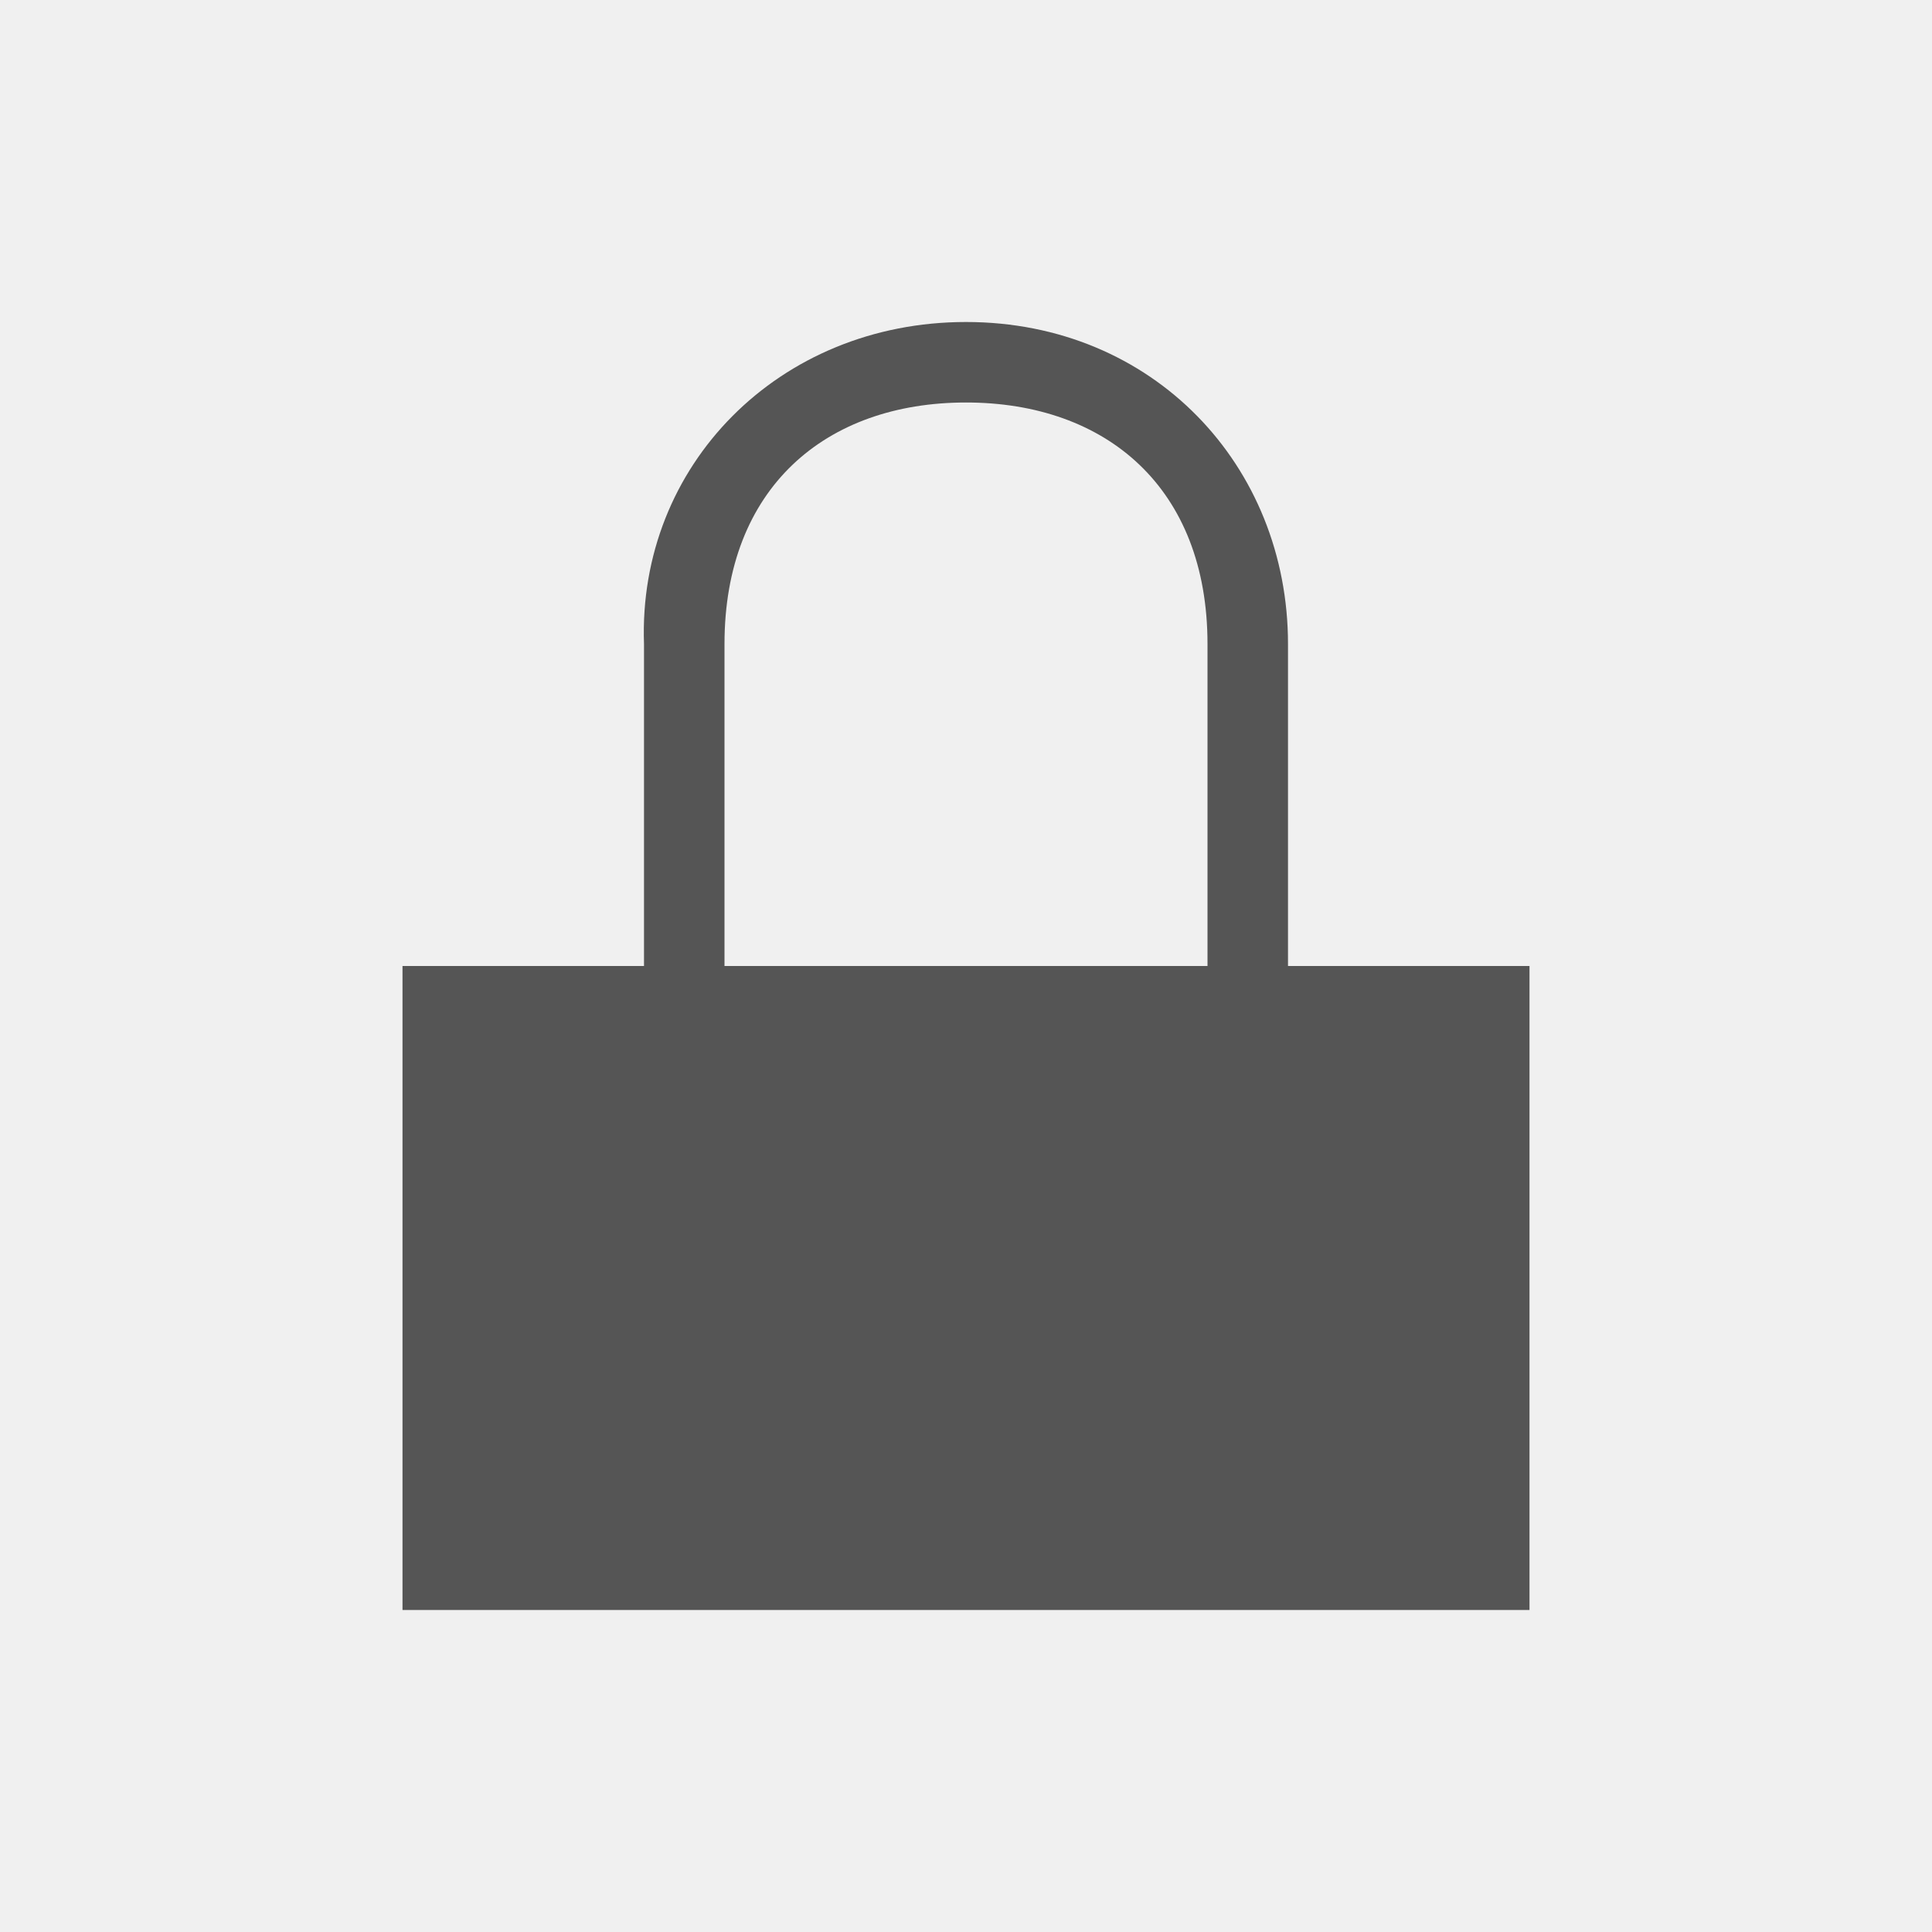
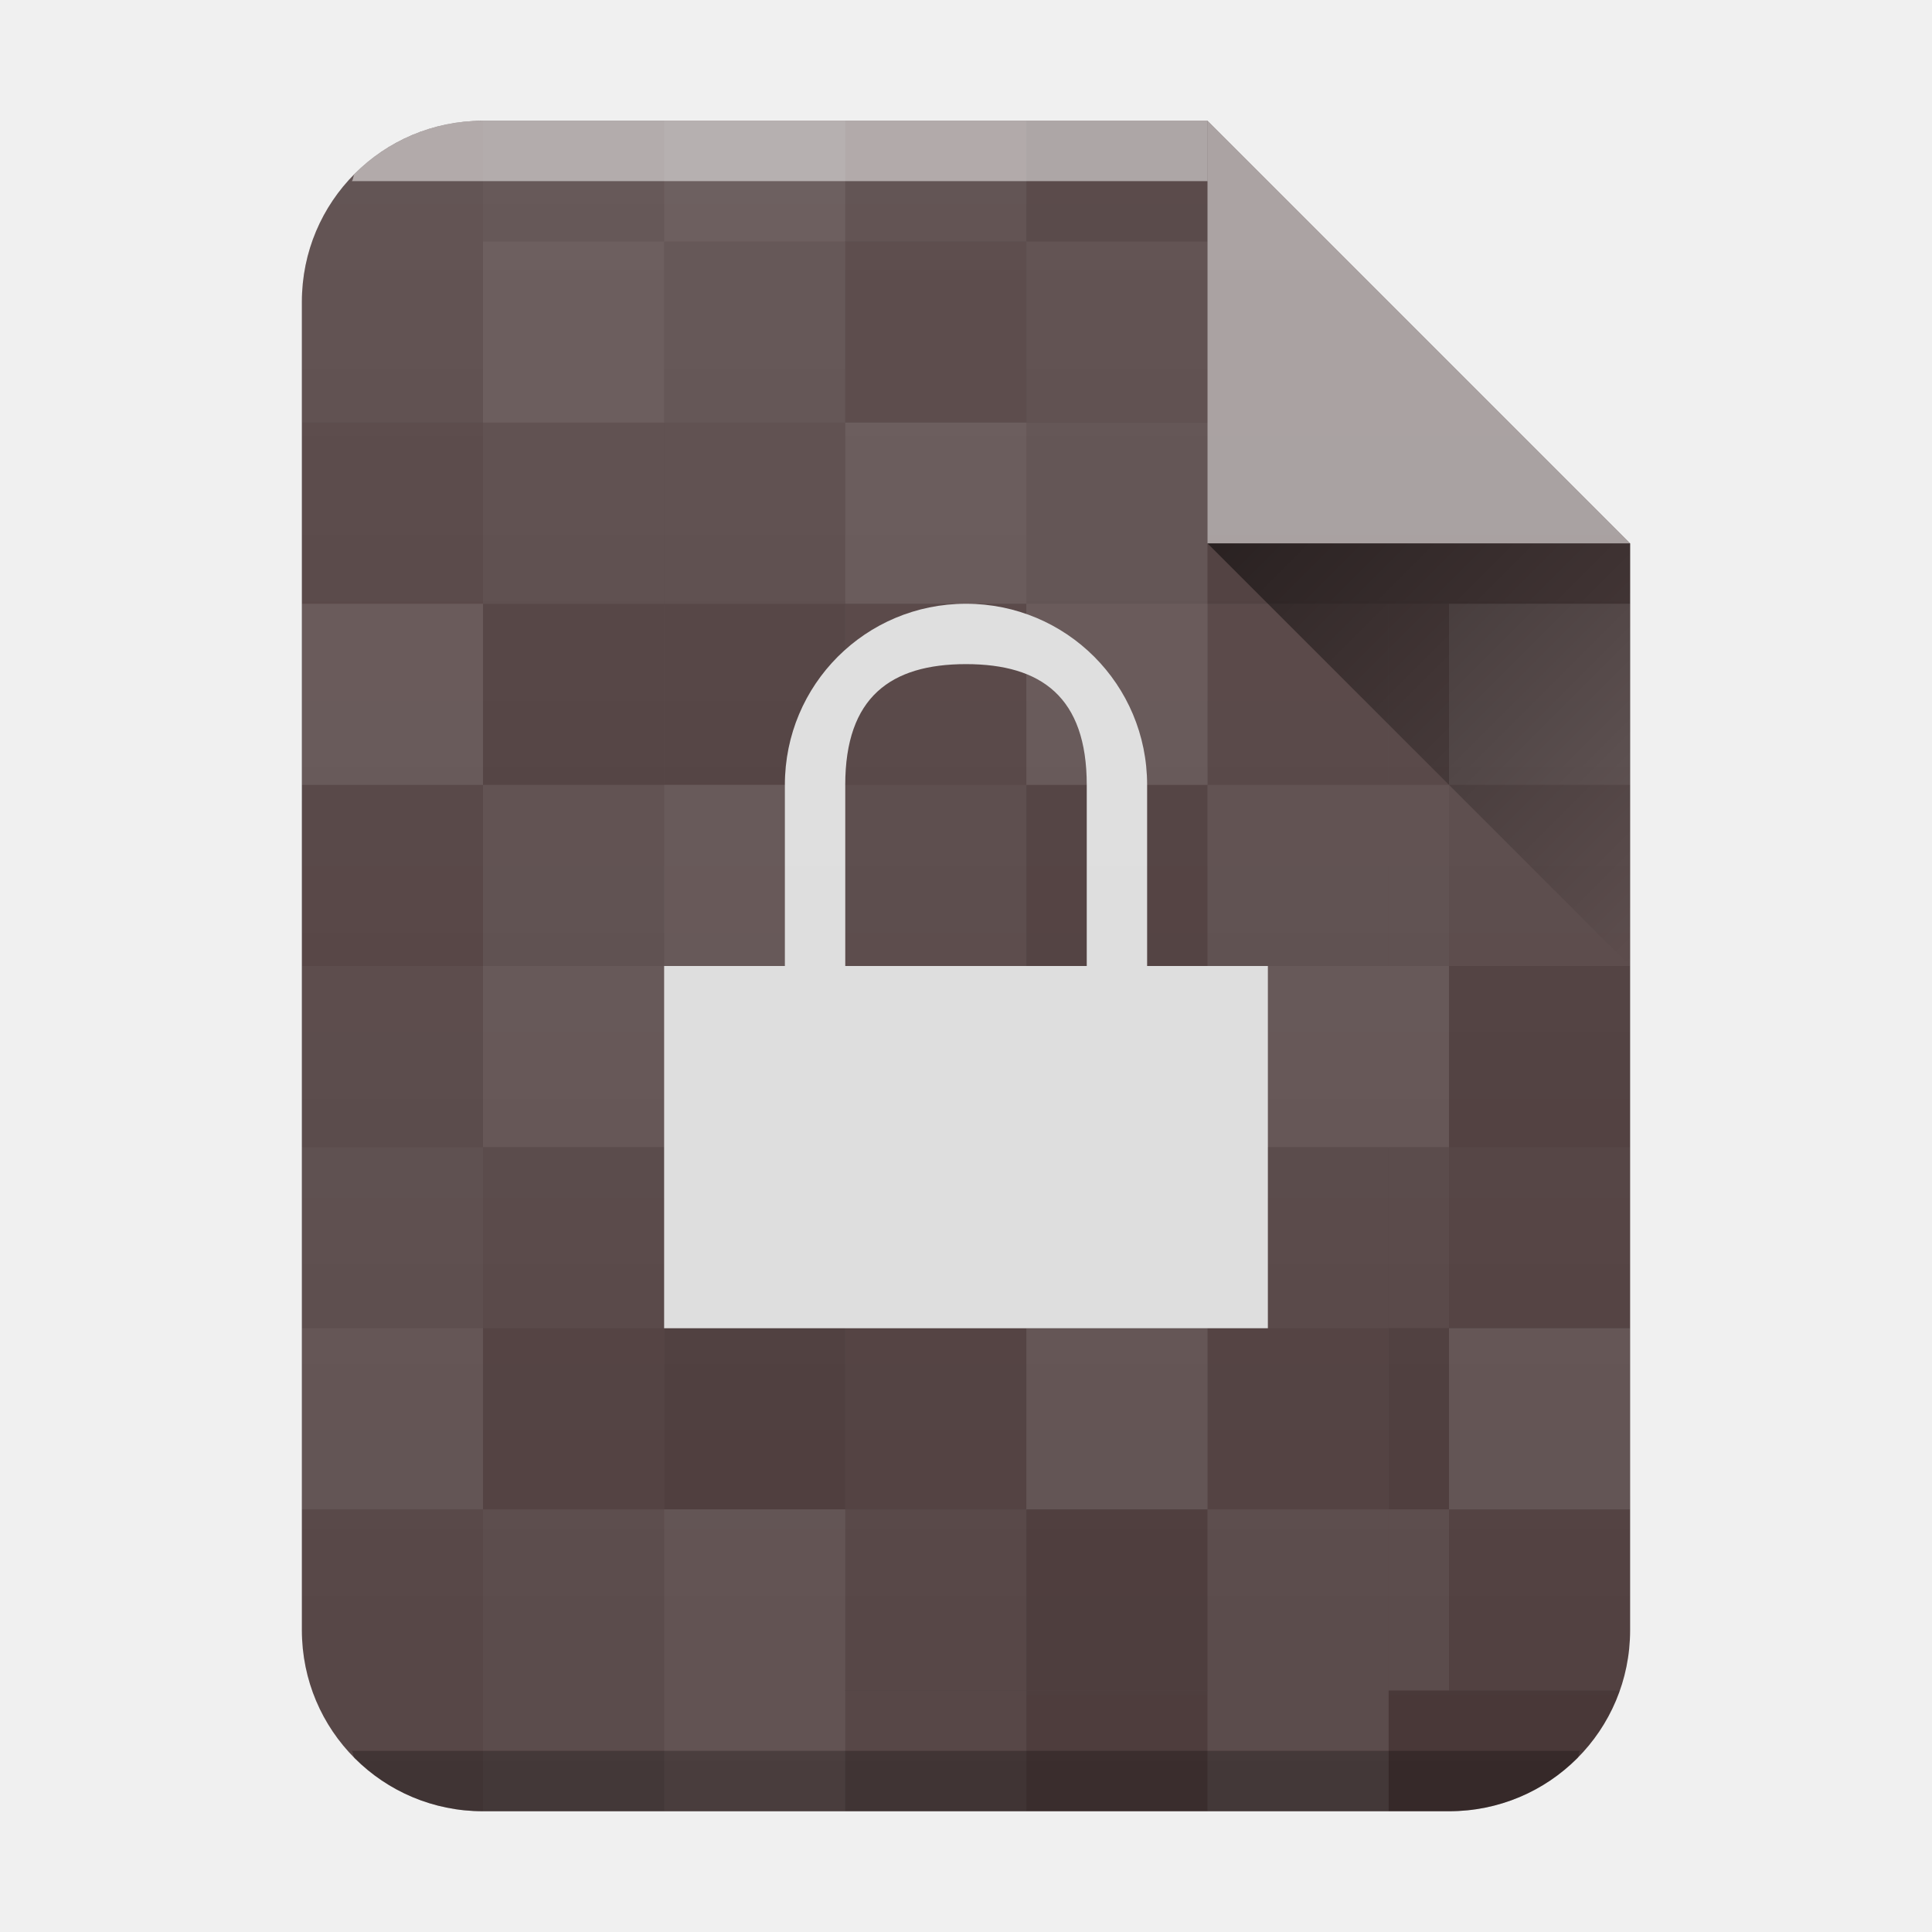
- <svg xmlns="http://www.w3.org/2000/svg" height="24" width="24" viewBox="0 0 24 24">
-   <g transform="translate(1,1)">
-     <path d="m11 3c-2.327 0-4.078 1.785-4 4v4h-3v8h14v-8h-3v-4c0-2.216-1.673-4-4-4zm0 1c1.744 0 3 1.061 3 3v4h-6v-4c0-1.939 1.256-3 3-3z" fill="#555" />
+ <svg xmlns="http://www.w3.org/2000/svg" xmlns:xlink="http://www.w3.org/1999/xlink" width="32" height="32">
+   <defs>
+     <linearGradient id="c" y1="524.8" x1="404.57" y2="531.8" x2="411.57" gradientUnits="userSpaceOnUse" gradientTransform="translate(-384.57 -515.8)">
+       <stop />
+       <stop offset="1" stop-opacity="0" />
+     </linearGradient>
+     <linearGradient xlink:href="#a" id="b" x1="5" y1="30" x2="5" y2="2" gradientUnits="userSpaceOnUse" gradientTransform="translate(-20)" />
+     <linearGradient id="a" y1="392.36" y2="365.36" x2="0" gradientUnits="userSpaceOnUse" gradientTransform="translate(309.57 152.44)">
+       <stop stop-color="#fff" stop-opacity="0" />
+       <stop offset="1" stop-color="#fff" stop-opacity=".2" />
+     </linearGradient>
+   </defs>
+   <path d="M20 2H8C6.338 2 5 3.338 5 5v22c0 1.662 1.338 3 3 3h16c1.662 0 3-1.338 3-3V9z" fill="#483737" />
+   <g color="#000" fill="#fff">
+     <path opacity=".14" fill-opacity=".349" d="M23 10h1v3h-1z" />
+     <path opacity=".14" d="M24 10h3v3h-3z" />
+     <path opacity=".14" fill-opacity=".531" d="M24 13h3v3h-3z" />
+     <path opacity=".14" fill-opacity=".722" d="M23 13h1v3h-1z" />
+     <path opacity=".14" d="M14 2v2h-3V2z" />
+     <path opacity=".14" fill-opacity=".531" d="M17 2v2h-3V2z" />
+     <path opacity=".14" fill-opacity=".211" d="M20 2v2h-3V2z" />
+     <path d="M5 25v2a2.99 2.99 0 003 3v-5H5zM8 2a2.99 2.99 0 00-3 3v2h3V2z" opacity=".14" fill-opacity=".531" />
+     <path opacity=".14" fill-opacity=".722" d="M11 2H8v2h3z" />
+     <path opacity=".14" fill-opacity=".349" d="M5 16h3v-3H5z" />
+     <path opacity=".14" d="M5 13h3v-3H5z" />
+     <path opacity=".14" fill-opacity=".349" d="M5 10h3V7H5z" />
+     <path opacity=".14" d="M8 7h3V4H8z" />
+     <path opacity=".14" fill-opacity=".531" d="M8 10h3V7H8z" />
+     <path opacity=".14" fill-opacity=".211" d="M8 13h3v-3H8z" />
+     <path opacity=".14" fill-opacity=".722" d="M8 16h3v-3H8z" />
+     <path opacity=".14" fill-opacity=".349" d="M23 10v3h-3v-3z" />
+     <path opacity=".14" d="M20 10v3h-3v-3z" />
+     <path opacity=".14" fill-opacity=".722" d="M20 7v3h-3V7z" />
+     <path opacity=".14" fill-opacity=".531" d="M20 4v3h-3V4z" />
+     <path opacity=".14" fill-opacity=".349" d="M17 4v3h-3V4z" />
+     <path opacity=".14" d="M17 7v3h-3V7z" />
+     <path opacity=".14" fill-opacity=".349" d="M17 10v3h-3v-3z" />
+     <path opacity=".14" fill-opacity=".211" d="M14 10v3h-3v-3z" />
+     <path opacity=".14" fill-opacity=".531" d="M14 7v3h-3V7z" />
+     <path opacity=".14" fill-opacity=".722" d="M14 4v3h-3V4z" />
+     <path opacity=".14" d="M14 13v3h-3v-3z" />
+     <path opacity=".14" fill-opacity=".531" d="M17 13v3h-3v-3z" />
+     <path opacity=".14" fill-opacity=".211" d="M20 13v3h-3v-3z" />
+     <path opacity=".14" fill-opacity=".722" d="M23 13v3h-3v-3z" />
+     <g>
+       <path opacity=".14" fill-opacity=".349" d="M27 28h-3v-3h3z" />
+       <path opacity=".14" d="M27 25h-3v-3h3z" />
+       <path opacity=".14" fill-opacity=".349" d="M27 22h-3v-3h3z" />
+       <path opacity=".14" fill-opacity=".211" d="M27 19h-3v-3h3z" />
+       <path opacity=".14" d="M24 19h-1v-3h1z" />
+       <path opacity=".14" fill-opacity=".531" d="M24 22h-1v-3h1z" />
+       <path opacity=".14" fill-opacity=".211" d="M24 25h-1v-3h1z" />
+       <path opacity=".14" fill-opacity=".722" d="M24 28h-1v-3h1z" />
+     </g>
+     <g>
+       <path opacity=".14" d="M23 16v3h-3v-3z" />
+       <path opacity=".14" fill-opacity=".531" d="M23 19v3h-3v-3z" />
+       <path opacity=".14" fill-opacity=".349" d="M23 22v3h-3v-3z" />
+       <path opacity=".14" d="M20 22v3h-3v-3z" />
+       <path opacity=".14" fill-opacity=".722" d="M20 19v3h-3v-3z" />
+       <path opacity=".14" fill-opacity=".531" d="M20 16v3h-3v-3z" />
+       <path opacity=".14" fill-opacity=".349" d="M17 16v3h-3v-3z" />
+       <path opacity=".14" d="M17 19v3h-3v-3z" />
+       <path opacity=".14" fill-opacity=".349" d="M17 22v3h-3v-3z" />
+       <path opacity=".14" fill-opacity=".211" d="M14 22v3h-3v-3z" />
+       <path opacity=".14" fill-opacity=".531" d="M14 19v3h-3v-3z" />
+       <path opacity=".14" fill-opacity=".722" d="M14 16v3h-3v-3z" />
+       <path opacity=".14" d="M14 25v3h-3v-3z" />
+       <path opacity=".14" fill-opacity=".531" d="M17 25v3h-3v-3z" />
+       <path opacity=".14" fill-opacity=".211" d="M20 25v3h-3v-3z" />
+       <path opacity=".14" fill-opacity=".722" d="M23 25v3h-3v-3z" />
+     </g>
+     <path opacity=".14" d="M11 16H8v3h3z" />
+     <path opacity=".14" fill-opacity=".531" d="M8 16H5v3h3z" />
+     <path opacity=".14" fill-opacity=".722" d="M8 19H5v3h3z" />
+     <path opacity=".14" fill-opacity=".531" d="M11 19H8v3h3z" />
+     <path opacity=".14" fill-opacity=".349" d="M11 22H8v3h3z" />
+     <path opacity=".14" d="M8 22H5v3h3z" />
+     <path opacity=".14" fill-opacity=".722" d="M11 25H8v3h3zM8 28h3v2H8z" />
+     <g>
+       <path opacity=".14" d="M14 30v-2h-3v2z" />
+       <path opacity=".14" fill-opacity=".531" d="M17 30v-2h-3v2z" />
+       <path opacity=".14" fill-opacity=".211" d="M20 30v-2h-3v2z" />
+       <path opacity=".14" fill-opacity=".722" d="M23 30v-2h-3v2z" />
+     </g>
  </g>
+   <path d="M16 10c-1.662 0-3 1.338-3 3v3h-2v6h10v-6h-2v-3c0-1.662-1.338-3-3-3m0 1c1.247 0 2 .546 2 2v3h-4v-3c0-1.454.754-2 2-2" fill="#ddd" />
+   <path d="M8 2a2.99 2.99 0 00-2.123.877c-.031.031-.02.09-.05.123H20V2z" color="#000" opacity=".5" fill="#fff" />
+   <path d="M5.826 29c.03.033.02.092.051.123A2.99 2.99 0 008 30h16a2.99 2.99 0 002.123-.877c.031-.031.02-.09.05-.123z" color="#000" opacity=".25" />
+   <path d="M20 2H8C6.338 2 5 3.338 5 5v22c0 1.662 1.338 3 3 3h16c1.662 0 3-1.338 3-3V9z" opacity=".4" fill="url(#b)" />
+   <path d="M27 9l-7-7v7z" color="#000" opacity=".5" fill="#fff" fill-rule="evenodd" />
+   <path d="M27 16l-7-7h7z" opacity=".5" fill="url(#c)" fill-rule="evenodd" />
</svg>
